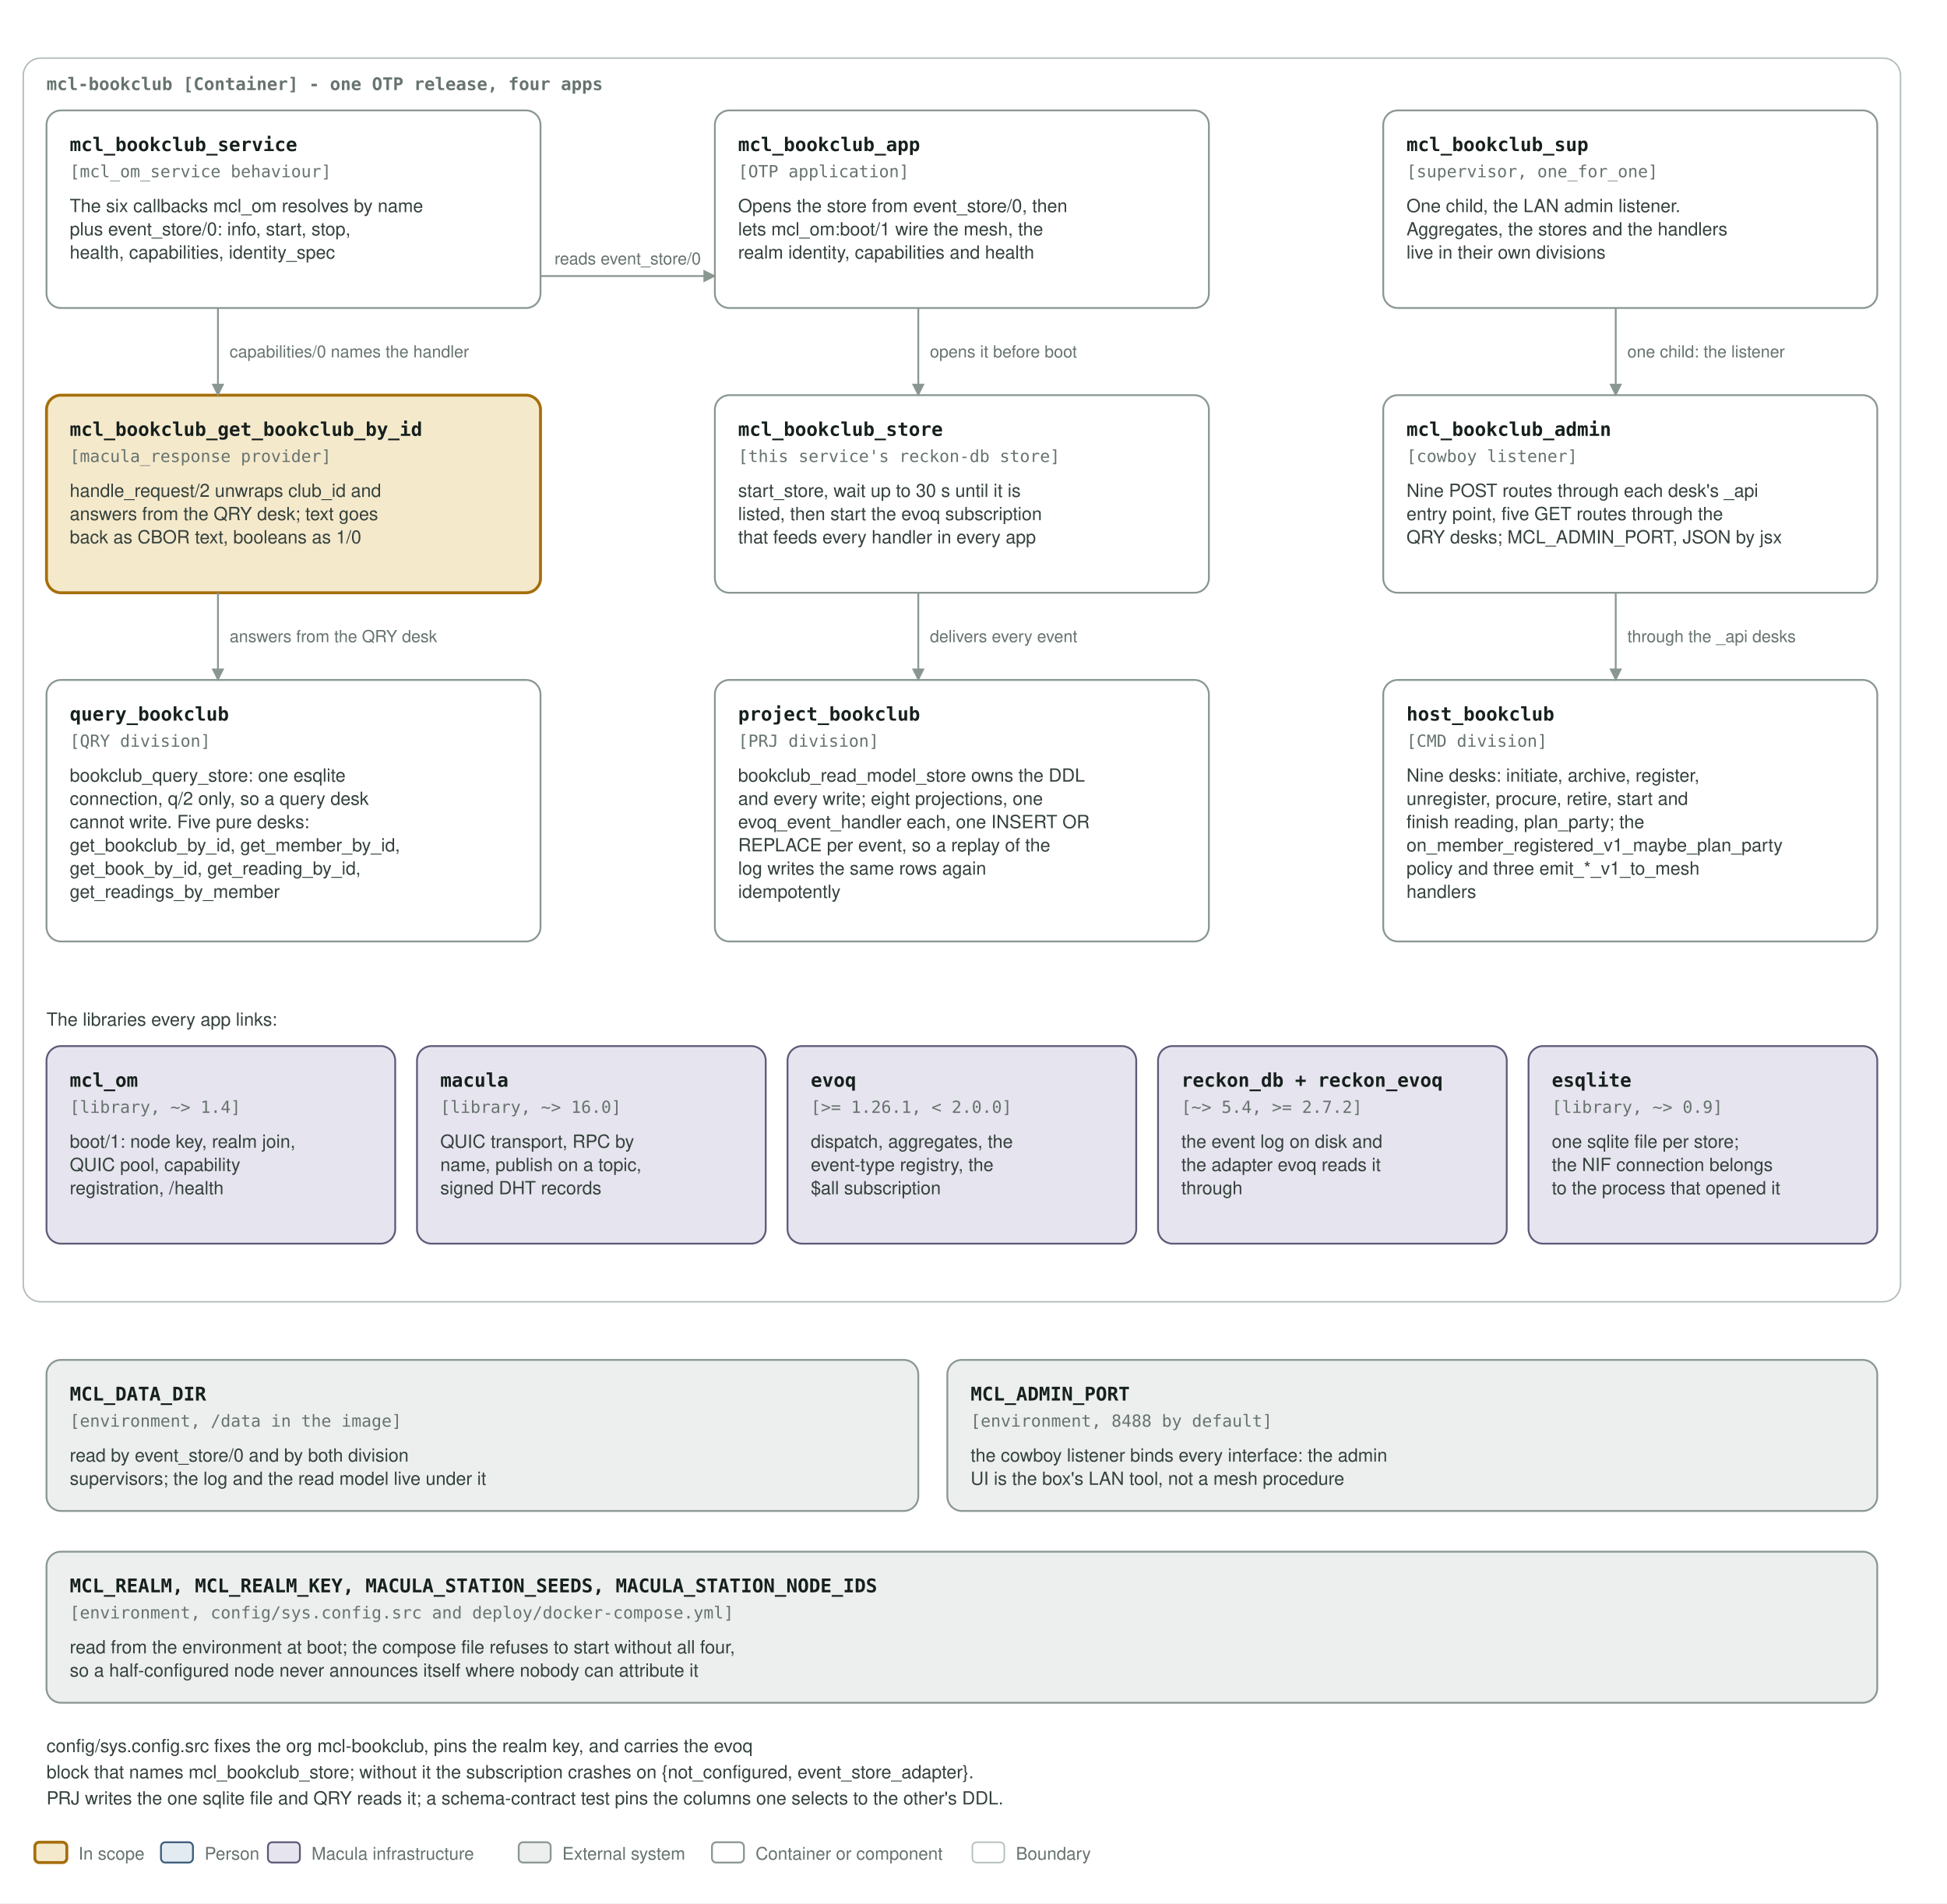
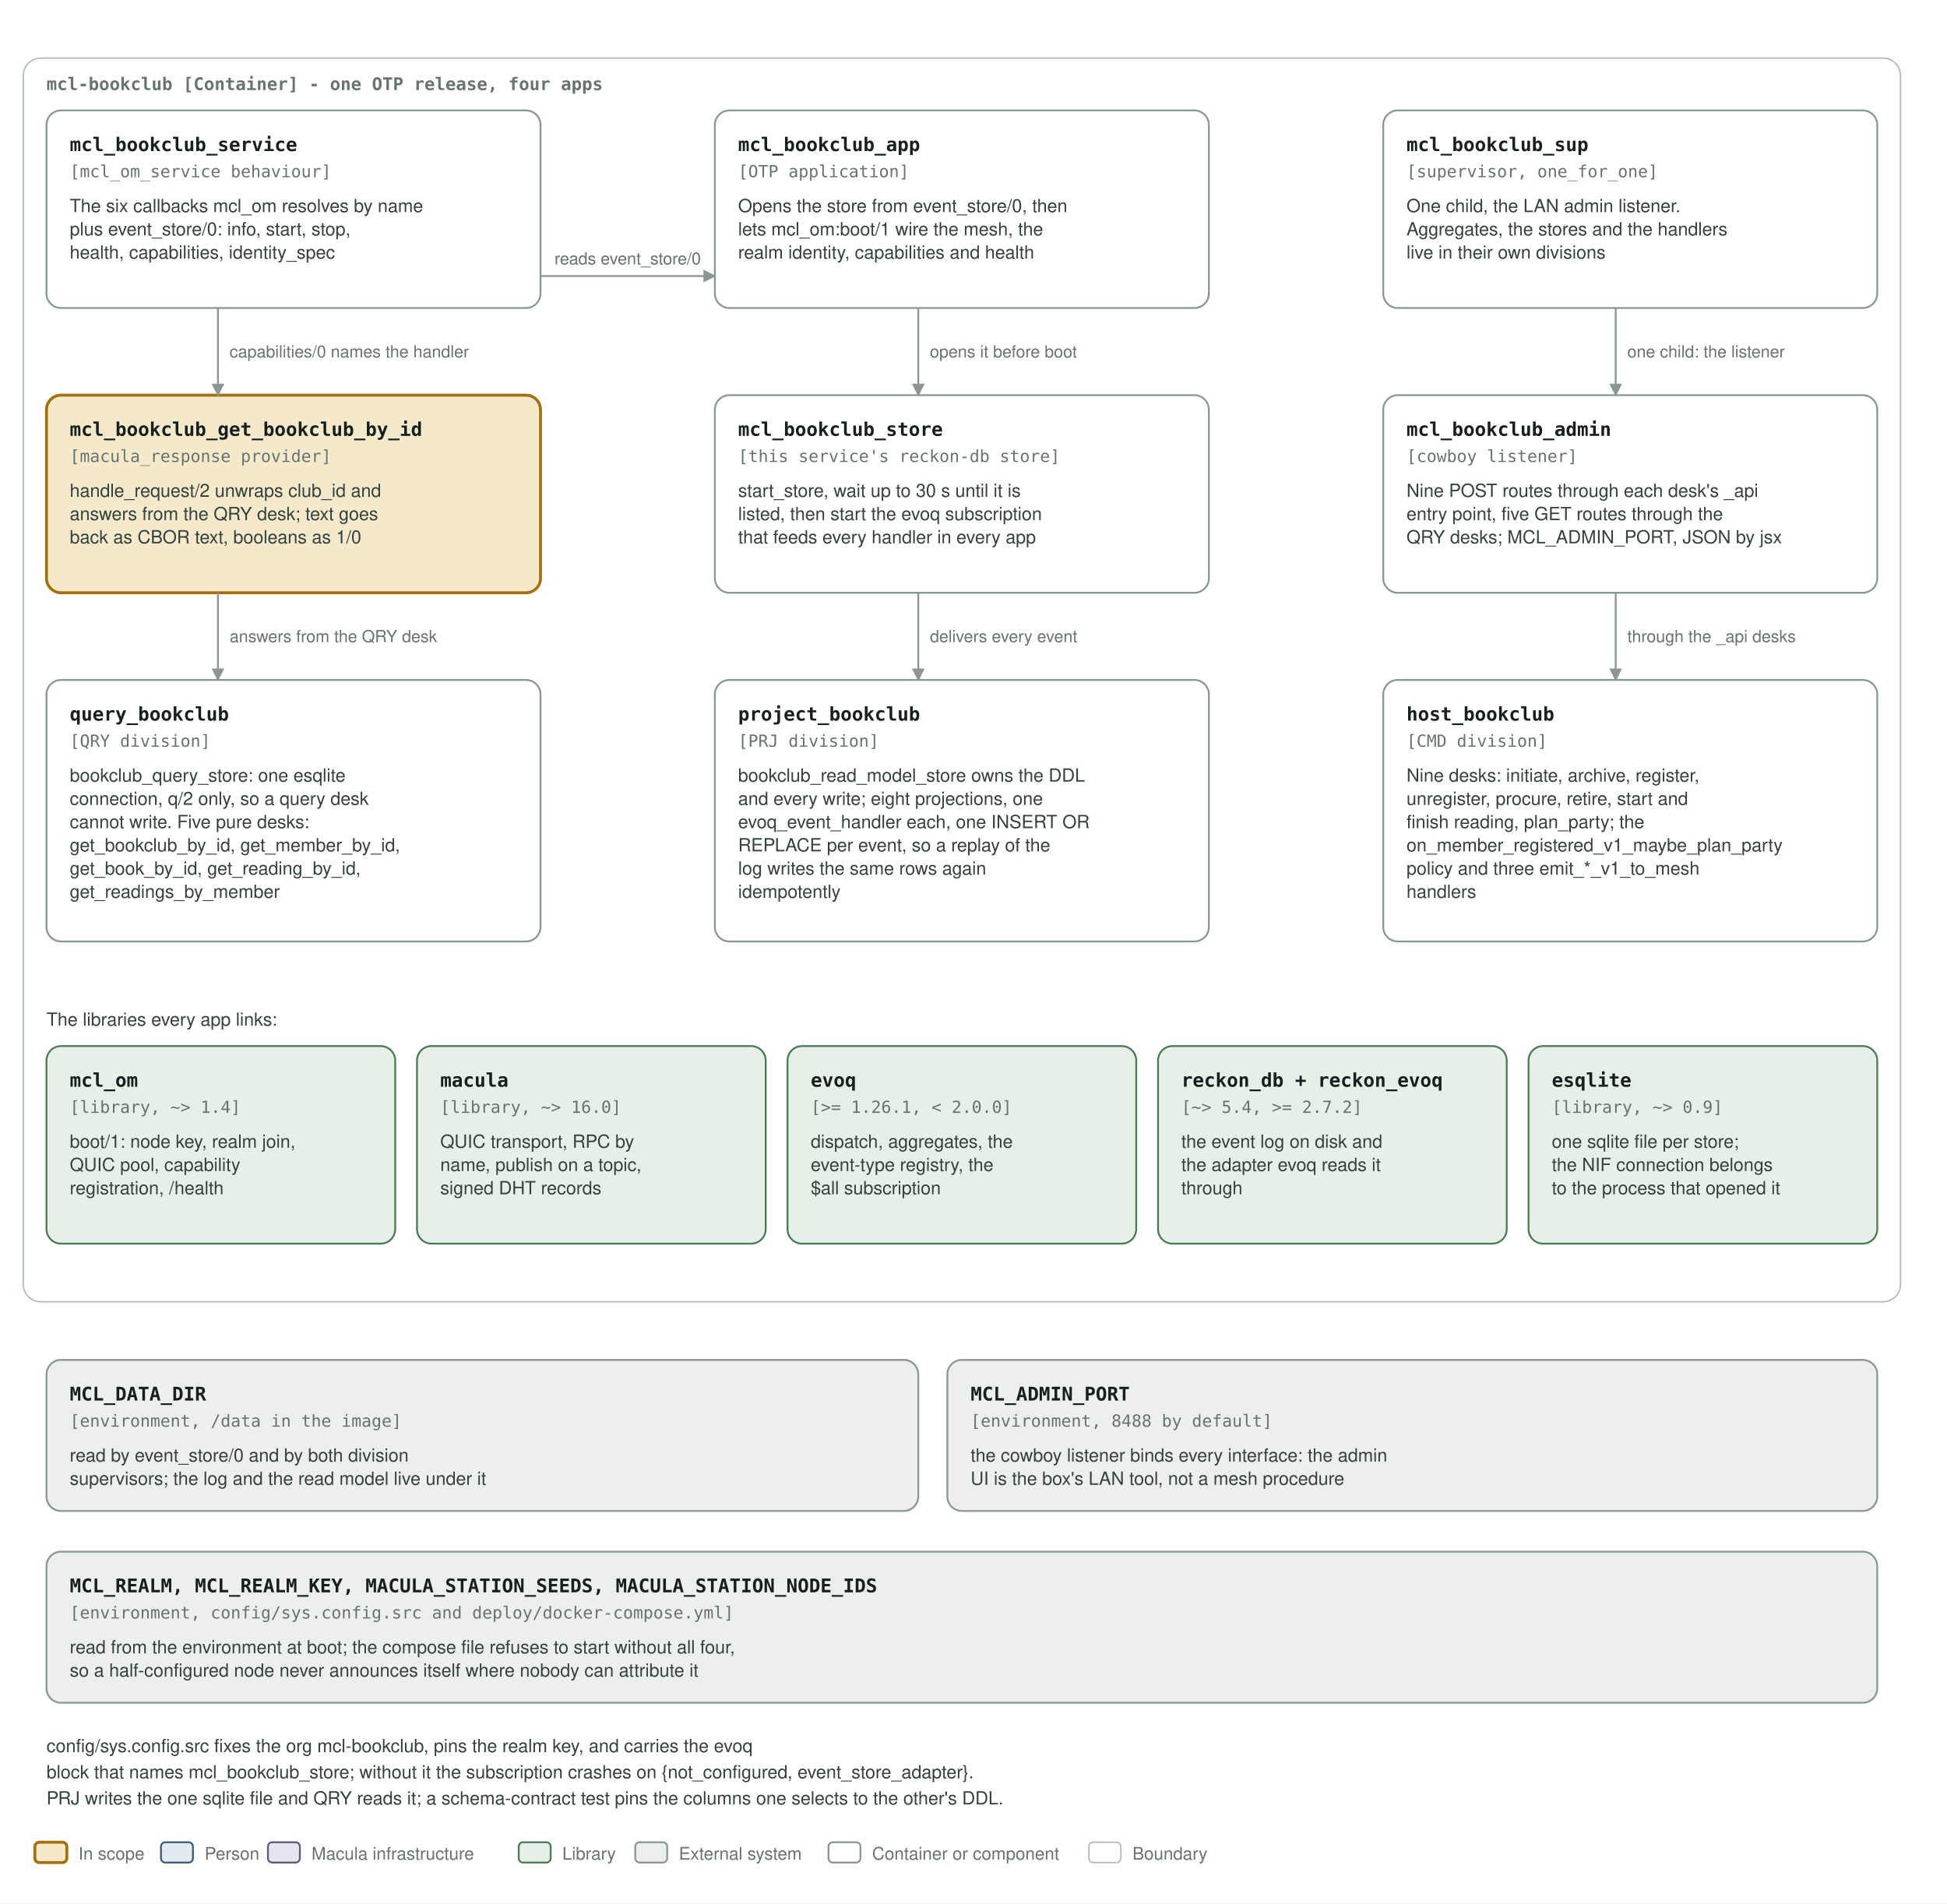
<svg xmlns="http://www.w3.org/2000/svg" viewBox="0 0 1340 1310" role="img" aria-label="mcl-bookclub components">
  <style>
.t-name { font-family: "Atkinson Hyperlegible", "Segoe UI", system-ui, -apple-system, Helvetica, Arial, sans-serif; font-size: 15px; font-weight: 700; }
.t-desc { font-family: "Atkinson Hyperlegible", "Segoe UI", system-ui, -apple-system, Helvetica, Arial, sans-serif; font-size: 12.5px; }
.t-rel { font-family: "Atkinson Hyperlegible", "Segoe UI", system-ui, -apple-system, Helvetica, Arial, sans-serif; font-size: 11.5px; paint-order: stroke; stroke-width: 4px; stroke-linejoin: round; }
.t-code { font-family: "JetBrains Mono", ui-monospace, Menlo, Consolas, monospace; font-size: 13px; font-weight: 600; }
.t-type { font-family: "JetBrains Mono", ui-monospace, Menlo, Consolas, monospace; font-size: 11.5px; }
.t-bound { font-family: "JetBrains Mono", ui-monospace, Menlo, Consolas, monospace; font-size: 12px; font-weight: 600; }
.t-leg { font-family: "Atkinson Hyperlegible", "Segoe UI", system-ui, -apple-system, Helvetica, Arial, sans-serif; font-size: 12px; }
.edge { fill: none; stroke-width: 1.25; }
.edge-later { fill: none; stroke-width: 1.25; stroke-dasharray: 5 4; }
.bg { fill: #FFFFFF; }
.b-sys { fill: #F5E9CC; stroke: #A56F0A; stroke-width: 2; }
.b-per { fill: #E3EBF2; stroke: #3B5B7A; stroke-width: 1.25; }
.b-mac { fill: #E6E4EE; stroke: #5E5A78; stroke-width: 1.25; }
+ .b-lib { fill: #E7F0E8; stroke: #4A7A55; stroke-width: 1.25; }
.b-ext { fill: #ECEFED; stroke: #8A9791; stroke-width: 1.25; }
.b-cmp { fill: #FFFFFF; stroke: #8A9791; stroke-width: 1.25; }
.b-later { fill: none; stroke: #8A9791; stroke-width: 1.25; stroke-dasharray: 5 4; }
.bound { fill: none; stroke: #B3BDB8; stroke-width: 1; }
.head { fill: #3B5B7A; }
.t-name, .t-code { fill: #16201D; }
.t-type, .t-bound, .t-leg { fill: #66736E; }
.t-desc { fill: #34413C; }
.t-rel { fill: #66736E; stroke: #FFFFFF; }
.edge, .edge-later { stroke: #8A9791; }
.arrowhead { fill: #8A9791; }
@media (prefers-color-scheme: dark) {
.bg { fill: #171F1C; }
.b-sys { fill: #3A2E13; stroke: #E3AA3C; }
.b-per { fill: #1D2A36; stroke: #8EB4D8; }
.b-mac { fill: #26243A; stroke: #A9A4C8; }
+ .b-lib { fill: #1A241C; stroke: #8FBE9B; }
.b-ext { fill: #1C2421; stroke: #7D8B85; }
.b-cmp { fill: #171F1C; stroke: #7D8B85; }
.b-later { stroke: #7D8B85; }
.bound { stroke: #4A5752; }
.head { fill: #8EB4D8; }
.t-name, .t-code { fill: #E6ECE9; }
.t-type, .t-bound, .t-leg { fill: #93A09A; }
.t-desc { fill: #C3CDC8; }
.t-rel { fill: #93A09A; stroke: #171F1C; }
.edge, .edge-later { stroke: #7D8B85; }
.arrowhead { fill: #7D8B85; }
}
</style>
  <defs>
    <marker id="a" viewBox="0 0 10 10" refX="9" refY="5" markerWidth="7" markerHeight="7" orient="auto-start-reverse">
      <path class="arrowhead" d="M0 0L10 5L0 10z" />
    </marker>
  </defs>
  <rect class="bg" x="0" y="0" width="1340" height="1310" />
  <rect class="bound" x="16" y="40" width="1292" height="856" rx="12" />
  <text class="t-bound" x="32" y="62">mcl-bookclub [Container] - one OTP release, four apps</text>
  <rect class="b-cmp" x="32" y="76" width="340" height="136" rx="10" />
  <text class="t-code" x="48" y="104">mcl_bookclub_service</text>
  <text class="t-type" x="48" y="122">[mcl_om_service behaviour]</text>
  <text class="t-desc" x="48" y="146">The six callbacks mcl_om resolves by name</text>
  <text class="t-desc" x="48" y="162">plus event_store/0: info, start, stop,</text>
  <text class="t-desc" x="48" y="178">health, capabilities, identity_spec</text>
  <rect class="b-cmp" x="492" y="76" width="340" height="136" rx="10" />
  <text class="t-code" x="508" y="104">mcl_bookclub_app</text>
  <text class="t-type" x="508" y="122">[OTP application]</text>
  <text class="t-desc" x="508" y="146">Opens the store from event_store/0, then</text>
  <text class="t-desc" x="508" y="162">lets mcl_om:boot/1 wire the mesh, the</text>
  <text class="t-desc" x="508" y="178">realm identity, capabilities and health</text>
  <rect class="b-cmp" x="952" y="76" width="340" height="136" rx="10" />
  <text class="t-code" x="968" y="104">mcl_bookclub_sup</text>
  <text class="t-type" x="968" y="122">[supervisor, one_for_one]</text>
  <text class="t-desc" x="968" y="146">One child, the LAN admin listener.</text>
  <text class="t-desc" x="968" y="162">Aggregates, the stores and the handlers</text>
  <text class="t-desc" x="968" y="178">live in their own divisions</text>
  <rect class="b-sys" x="32" y="272" width="340" height="136" rx="10" />
  <text class="t-code" x="48" y="300">mcl_bookclub_get_bookclub_by_id</text>
  <text class="t-type" x="48" y="318">[macula_response provider]</text>
  <text class="t-desc" x="48" y="342">handle_request/2 unwraps club_id and</text>
  <text class="t-desc" x="48" y="358">answers from the QRY desk; text goes</text>
  <text class="t-desc" x="48" y="374">back as CBOR text, booleans as 1/0</text>
  <rect class="b-cmp" x="492" y="272" width="340" height="136" rx="10" />
  <text class="t-code" x="508" y="300">mcl_bookclub_store</text>
  <text class="t-type" x="508" y="318">[this service's reckon-db store]</text>
  <text class="t-desc" x="508" y="342">start_store, wait up to 30 s until it is</text>
  <text class="t-desc" x="508" y="358">listed, then start the evoq subscription</text>
  <text class="t-desc" x="508" y="374">that feeds every handler in every app</text>
  <rect class="b-cmp" x="952" y="272" width="340" height="136" rx="10" />
  <text class="t-code" x="968" y="300">mcl_bookclub_admin</text>
  <text class="t-type" x="968" y="318">[cowboy listener]</text>
  <text class="t-desc" x="968" y="342">Nine POST routes through each desk's _api</text>
  <text class="t-desc" x="968" y="358">entry point, five GET routes through the</text>
  <text class="t-desc" x="968" y="374">QRY desks; MCL_ADMIN_PORT, JSON by jsx</text>
  <rect class="b-cmp" x="32" y="468" width="340" height="180" rx="10" />
  <text class="t-code" x="48" y="496">query_bookclub</text>
  <text class="t-type" x="48" y="514">[QRY division]</text>
  <text class="t-desc" x="48" y="538">bookclub_query_store: one esqlite</text>
  <text class="t-desc" x="48" y="554">connection, q/2 only, so a query desk</text>
  <text class="t-desc" x="48" y="570">cannot write. Five pure desks:</text>
  <text class="t-desc" x="48" y="586">get_bookclub_by_id, get_member_by_id,</text>
  <text class="t-desc" x="48" y="602">get_book_by_id, get_reading_by_id,</text>
  <text class="t-desc" x="48" y="618">get_readings_by_member</text>
  <rect class="b-cmp" x="492" y="468" width="340" height="180" rx="10" />
  <text class="t-code" x="508" y="496">project_bookclub</text>
  <text class="t-type" x="508" y="514">[PRJ division]</text>
  <text class="t-desc" x="508" y="538">bookclub_read_model_store owns the DDL</text>
  <text class="t-desc" x="508" y="554">and every write; eight projections, one</text>
  <text class="t-desc" x="508" y="570">evoq_event_handler each, one INSERT OR</text>
  <text class="t-desc" x="508" y="586">REPLACE per event, so a replay of the</text>
  <text class="t-desc" x="508" y="602">log writes the same rows again</text>
  <text class="t-desc" x="508" y="618">idempotently</text>
  <rect class="b-cmp" x="952" y="468" width="340" height="180" rx="10" />
  <text class="t-code" x="968" y="496">host_bookclub</text>
  <text class="t-type" x="968" y="514">[CMD division]</text>
  <text class="t-desc" x="968" y="538">Nine desks: initiate, archive, register,</text>
  <text class="t-desc" x="968" y="554">unregister, procure, retire, start and</text>
  <text class="t-desc" x="968" y="570">finish reading, plan_party; the</text>
  <text class="t-desc" x="968" y="586">on_member_registered_v1_maybe_plan_party</text>
  <text class="t-desc" x="968" y="602">policy and three emit_*_v1_to_mesh</text>
  <text class="t-desc" x="968" y="618">handlers</text>
  <text class="t-desc" x="32" y="706">The libraries every app links:</text>
-   <rect class="b-mac" x="32" y="720" width="240" height="136" rx="10" />
+   <rect class="b-lib" x="32" y="720" width="240" height="136" rx="10" />
  <text class="t-code" x="48" y="748">mcl_om</text>
  <text class="t-type" x="48" y="766">[library, ~&gt; 1.4]</text>
  <text class="t-desc" x="48" y="790">boot/1: node key, realm join,</text>
  <text class="t-desc" x="48" y="806">QUIC pool, capability</text>
  <text class="t-desc" x="48" y="822">registration, /health</text>
-   <rect class="b-mac" x="287" y="720" width="240" height="136" rx="10" />
+   <rect class="b-lib" x="287" y="720" width="240" height="136" rx="10" />
  <text class="t-code" x="303" y="748">macula</text>
  <text class="t-type" x="303" y="766">[library, ~&gt; 16.0]</text>
  <text class="t-desc" x="303" y="790">QUIC transport, RPC by</text>
  <text class="t-desc" x="303" y="806">name, publish on a topic,</text>
  <text class="t-desc" x="303" y="822">signed DHT records</text>
-   <rect class="b-mac" x="542" y="720" width="240" height="136" rx="10" />
+   <rect class="b-lib" x="542" y="720" width="240" height="136" rx="10" />
  <text class="t-code" x="558" y="748">evoq</text>
  <text class="t-type" x="558" y="766">[&gt;= 1.26.1, &lt; 2.0.0]</text>
  <text class="t-desc" x="558" y="790">dispatch, aggregates, the</text>
  <text class="t-desc" x="558" y="806">event-type registry, the</text>
  <text class="t-desc" x="558" y="822">$all subscription</text>
-   <rect class="b-mac" x="797" y="720" width="240" height="136" rx="10" />
+   <rect class="b-lib" x="797" y="720" width="240" height="136" rx="10" />
  <text class="t-code" x="813" y="748">reckon_db + reckon_evoq</text>
  <text class="t-type" x="813" y="766">[~&gt; 5.4, &gt;= 2.7.2]</text>
  <text class="t-desc" x="813" y="790">the event log on disk and</text>
  <text class="t-desc" x="813" y="806">the adapter evoq reads it</text>
  <text class="t-desc" x="813" y="822">through</text>
-   <rect class="b-mac" x="1052" y="720" width="240" height="136" rx="10" />
+   <rect class="b-lib" x="1052" y="720" width="240" height="136" rx="10" />
  <text class="t-code" x="1068" y="748">esqlite</text>
  <text class="t-type" x="1068" y="766">[library, ~&gt; 0.9]</text>
  <text class="t-desc" x="1068" y="790">one sqlite file per store;</text>
  <text class="t-desc" x="1068" y="806">the NIF connection belongs</text>
  <text class="t-desc" x="1068" y="822">to the process that opened it</text>
  <rect class="b-ext" x="32" y="936" width="600" height="104" rx="10" />
  <text class="t-code" x="48" y="964">MCL_DATA_DIR</text>
  <text class="t-type" x="48" y="982">[environment, /data in the image]</text>
  <text class="t-desc" x="48" y="1006">read by event_store/0 and by both division</text>
  <text class="t-desc" x="48" y="1022">supervisors; the log and the read model live under it</text>
  <rect class="b-ext" x="652" y="936" width="640" height="104" rx="10" />
  <text class="t-code" x="668" y="964">MCL_ADMIN_PORT</text>
  <text class="t-type" x="668" y="982">[environment, 8488 by default]</text>
  <text class="t-desc" x="668" y="1006">the cowboy listener binds every interface: the admin</text>
  <text class="t-desc" x="668" y="1022">UI is the box's LAN tool, not a mesh procedure</text>
  <rect class="b-ext" x="32" y="1068" width="1260" height="104" rx="10" />
  <text class="t-code" x="48" y="1096">MCL_REALM, MCL_REALM_KEY, MACULA_STATION_SEEDS, MACULA_STATION_NODE_IDS</text>
  <text class="t-type" x="48" y="1114">[environment, config/sys.config.src and deploy/docker-compose.yml]</text>
  <text class="t-desc" x="48" y="1138">read from the environment at boot; the compose file refuses to start without all four,</text>
  <text class="t-desc" x="48" y="1154">so a half-configured node never announces itself where nobody can attribute it</text>
  <path class="edge" d="M372 190H492" marker-end="url(#a)" />
  <text class="t-rel" x="432" y="182" text-anchor="middle">reads event_store/0</text>
  <path class="edge" d="M150 212V272" marker-end="url(#a)" />
  <text class="t-rel" x="158" y="246">capabilities/0 names the handler</text>
  <path class="edge" d="M632 212V272" marker-end="url(#a)" />
  <text class="t-rel" x="640" y="246">opens it before boot</text>
  <path class="edge" d="M1112 212V272" marker-end="url(#a)" />
  <text class="t-rel" x="1120" y="246">one child: the listener</text>
  <path class="edge" d="M150 408V468" marker-end="url(#a)" />
  <text class="t-rel" x="158" y="442">answers from the QRY desk</text>
  <path class="edge" d="M632 408V468" marker-end="url(#a)" />
  <text class="t-rel" x="640" y="442">delivers every event</text>
  <path class="edge" d="M1112 408V468" marker-end="url(#a)" />
  <text class="t-rel" x="1120" y="442">through the _api desks</text>
  <text class="t-desc" x="32" y="1206">config/sys.config.src fixes the org mcl-bookclub, pins the realm key, and carries the evoq</text>
  <text class="t-desc" x="32" y="1224">block that names mcl_bookclub_store; without it the subscription crashes on {not_configured, event_store_adapter}.</text>
  <text class="t-desc" x="32" y="1242">PRJ writes the one sqlite file and QRY reads it; a schema-contract test pins the columns one selects to the other's DDL.</text>
  <rect class="b-sys" x="24" y="1268" width="22" height="14" rx="3" />
  <text class="t-leg" x="54" y="1280">In scope</text>
  <rect class="b-per" x="110.8" y="1268" width="22" height="14" rx="3" />
  <text class="t-leg" x="140.8" y="1280">Person</text>
  <rect class="b-mac" x="184.4" y="1268" width="22" height="14" rx="3" />
  <text class="t-leg" x="214.4" y="1280">Macula infrastructure</text>
-   <rect class="b-ext" x="357.0" y="1268" width="22" height="14" rx="3" />
-   <text class="t-leg" x="387.0" y="1280">External system</text>
-   <rect class="b-cmp" x="490.0" y="1268" width="22" height="14" rx="3" />
-   <text class="t-leg" x="520.0" y="1280">Container or component</text>
-   <rect class="bound" x="669.2" y="1268" width="22" height="14" rx="3" />
-   <text class="t-leg" x="699.2" y="1280">Boundary</text>
+   <rect class="b-lib" x="357.0" y="1268" width="22" height="14" rx="3" />
+   <text class="t-leg" x="387.0" y="1280">Library</text>
+   <rect class="b-ext" x="437.2" y="1268" width="22" height="14" rx="3" />
+   <text class="t-leg" x="467.2" y="1280">External system</text>
+   <rect class="b-cmp" x="570.2" y="1268" width="22" height="14" rx="3" />
+   <text class="t-leg" x="600.2" y="1280">Container or component</text>
+   <rect class="bound" x="749.4" y="1268" width="22" height="14" rx="3" />
+   <text class="t-leg" x="779.4" y="1280">Boundary</text>
</svg>
